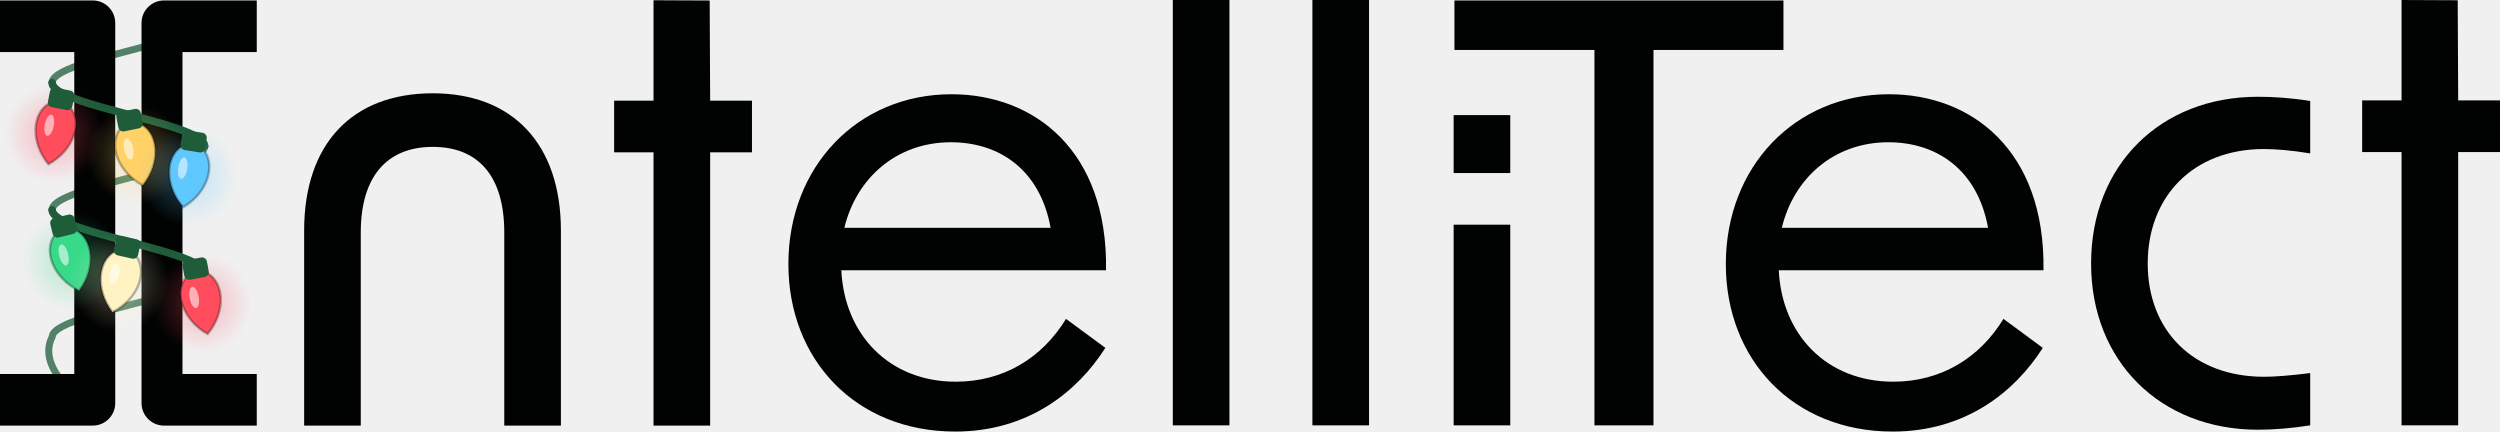
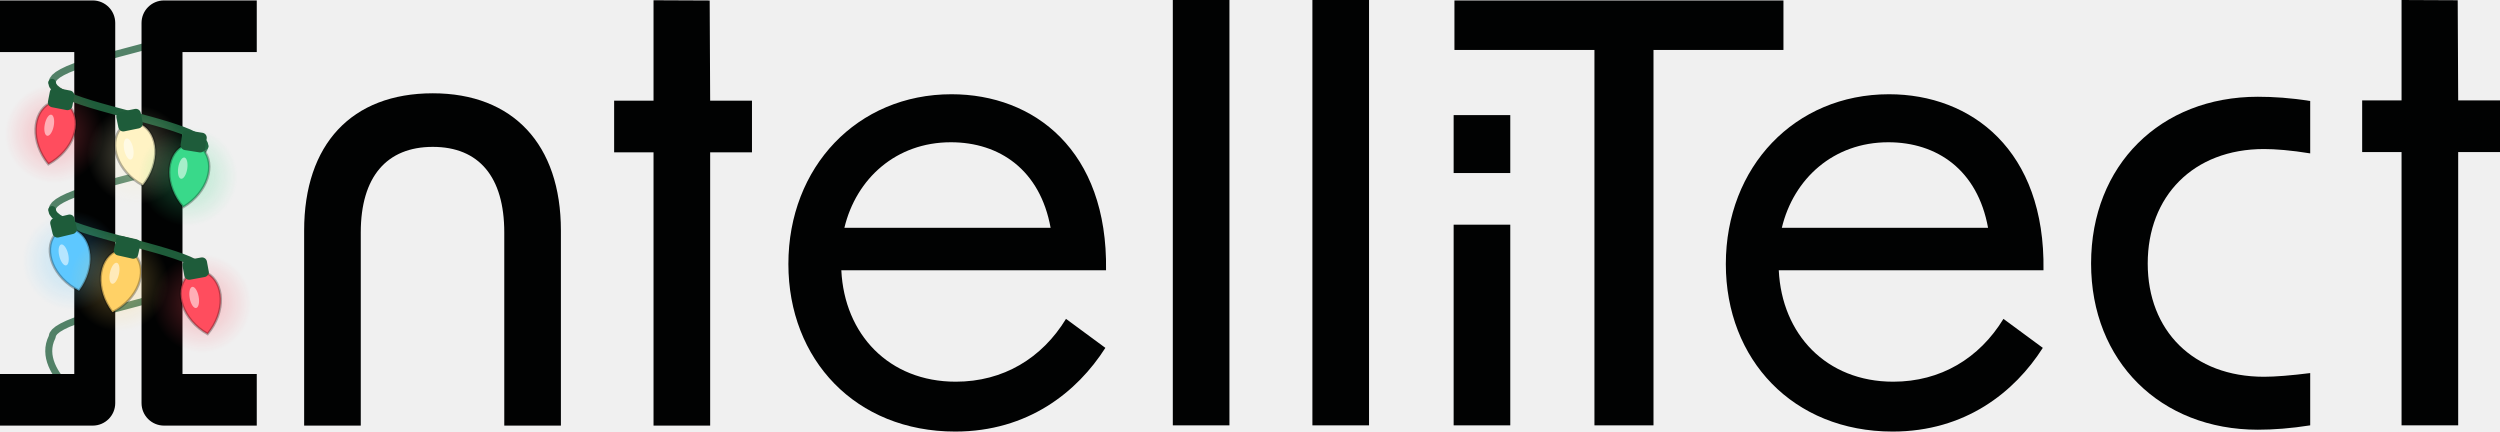
<svg xmlns="http://www.w3.org/2000/svg" width="786.23" height="135.72" viewBox="0 0 786.23 135.72" role="img" aria-label="IntelliTect, with Christmas lights">
  <defs>
-     <style>.xl-bulb{animation:xl-twinkle 2s ease-in-out infinite}.xl-glow{animation:xl-glow 2s ease-in-out infinite}@keyframes xl-twinkle{50%{opacity:.6}}@keyframes xl-glow{50%{opacity:.25}}@media (prefers-reduced-motion:reduce){.xl-bulb,.xl-glow{animation:none}}</style>
-     <radialGradient id="xl-glow-red">
-       <stop offset="0" stop-color="#ff4d5e" stop-opacity=".35" />
-       <stop offset="1" stop-color="#ff4d5e" stop-opacity="0" />
+     <style>.xl-bulb{animation:xl-twinkle 2s ease-in-out infinite}.xl-glow{animation:xl-glow 2s ease-in-out infinite}.xl-hue{animation:xl-hue 8s linear infinite}@keyframes xl-twinkle{50%{opacity:.6}}@keyframes xl-glow{50%{opacity:.25}}@keyframes xl-hue{0%,15%{fill:#ff4d5e}20%,35%{fill:#ffd166}40%,55%{fill:#5ec8ff}60%,75%{fill:#39d98a}80%,95%{fill:#fff3c4}100%{fill:#ff4d5e}}@media (prefers-reduced-motion:reduce){.xl-bulb,.xl-glow,.xl-hue{animation:none}}</style>
+     <radialGradient id="xl-fade-g">
+       <stop offset="0" stop-color="#fff" />
+       <stop offset="1" stop-color="#000" />
    </radialGradient>
-     <radialGradient id="xl-glow-gold">
-       <stop offset="0" stop-color="#ffd166" stop-opacity=".35" />
-       <stop offset="1" stop-color="#ffd166" stop-opacity="0" />
-     </radialGradient>
-     <radialGradient id="xl-glow-blue">
-       <stop offset="0" stop-color="#5ec8ff" stop-opacity=".35" />
-       <stop offset="1" stop-color="#5ec8ff" stop-opacity="0" />
-     </radialGradient>
-     <radialGradient id="xl-glow-green">
-       <stop offset="0" stop-color="#39d98a" stop-opacity=".35" />
-       <stop offset="1" stop-color="#39d98a" stop-opacity="0" />
-     </radialGradient>
-     <radialGradient id="xl-glow-white">
-       <stop offset="0" stop-color="#fff3c4" stop-opacity=".35" />
-       <stop offset="1" stop-color="#fff3c4" stop-opacity="0" />
-     </radialGradient>
+     <mask id="xl-fade" maskUnits="userSpaceOnUse" x="-12" y="-2" width="24" height="24">
+       <circle cy="10" r="12" fill="url(#xl-fade-g)" />
+     </mask>
  </defs>
  <g id="lights-back" fill="none" stroke="#1e5c3a" stroke-width="2.2" stroke-linecap="round" stroke-linejoin="round" opacity=".75">
    <path d="M64.38,6.00 L64.17,6.83 L63.56,7.67 L62.55,8.50 L61.16,9.33 L59.42,10.17 L57.35,11.00 L54.99,11.83 L52.38,12.67 L49.56,13.50 L46.59,14.33 L43.51,15.17 L40.38,16.00 L37.24,16.83 L34.16,17.67 L31.19,18.50 L28.38,19.33 L25.76,20.17 L23.40,21.00 L21.33,21.83 L19.59,22.67 L18.20,23.50 L17.19,24.33 L16.58,25.17 L16.38,26.00 M64.38,46.00 L64.17,46.83 L63.56,47.67 L62.55,48.50 L61.16,49.33 L59.42,50.17 L57.35,51.00 L54.99,51.83 L52.38,52.67 L49.56,53.50 L46.59,54.33 L43.51,55.17 L40.38,56.00 L37.24,56.83 L34.16,57.67 L31.19,58.50 L28.38,59.33 L25.76,60.17 L23.40,61.00 L21.33,61.83 L19.59,62.67 L18.20,63.50 L17.19,64.33 L16.58,65.17 L16.38,66.00 M64.38,86.00 L64.17,86.83 L63.56,87.67 L62.55,88.50 L61.16,89.33 L59.42,90.17 L57.35,91.00 L54.99,91.83 L52.37,92.67 L49.56,93.50 L46.59,94.33 L43.51,95.17 L40.38,96.00 L37.24,96.83 L34.16,97.67 L31.19,98.50 L28.38,99.33 L25.76,100.17 L23.40,101.00 L21.33,101.83 L19.59,102.67 L18.20,103.50 L17.19,104.33 L16.58,105.17 L16.38,106.00 M16.38,106.00 C13.38,112.00 17.38,118.00 21.38,122.00" />
  </g>
  <g id="intelli" fill="#010202">
    <path d="M0,.14h29.16c3.91,0,7.08,3.17,7.08,7.08v119.55c0,3.91-3.17,7.08-7.08,7.08H0v-16.24h23.36V16.37H0V.14Z" />
    <path d="M80.75,133.85h-29.16c-3.91,0-7.08-3.17-7.08-7.08V7.22c0-3.91,3.17-7.08,7.08-7.08h29.16v16.23h-23.36v101.24h23.36V133.85Z" />
    <path d="M136.11,29.34c25.19,0,40.29,16.04,40.29,43.17v61.34h-17.81v-60.76c0-17.45-7.96-26.9-22.48-26.9s-22.65,9.45-22.65,26.9v60.76h-17.81v-61.34C95.65,45.38,110.58,29.34,136.11,29.34Z" />
    <path d="M205.53,47.91h-12.39v-16.26h12.39V.08l17.66.08.15,31.49h13.15v16.26h-13.15v85.94h-17.81V47.91Z" />
    <path d="M247.94,83.05c0-30.56,21.69-53.41,51.3-53.41,25.95,0,49.18,17.61,48.6,55.36h-83.25c.96,20.11,14.92,35.04,36,35.04,14.92,0,27.11-7.38,34.66-19.76l12.38,9.12c-8.89,13.93-24.39,26.32-47.22,26.32C269.05,135.72,247.94,113.07,247.94,83.05ZM330.41,71.65c-3.3-18.22-16.07-26.91-31.37-26.91-17.23,0-29.79,11.43-33.49,26.91H330.41Z" />
    <path d="M368.84,0h17.81v133.77h-17.81V0Z" />
    <path d="M412.74,0h17.81v133.77h-17.81V0Z" />
    <path d="M457.16,36.2h17.81v18.22h-17.81V36.2ZM457.16,70.66h17.81v63.11h-17.81V70.66Z" />
  </g>
  <g id="lights">
    <path d="M16.38,26.00 L16.58,26.83 L17.19,27.67 L18.20,28.50 L19.59,29.33 L21.33,30.17 L23.40,31.00 L25.76,31.83 L28.38,32.67 L31.19,33.50 L34.16,34.33 L37.24,35.17 L40.38,36.00 L43.51,36.83 L46.59,37.67 L49.56,38.50 L52.38,39.33 L54.99,40.17 L57.35,41.00 L59.42,41.83 L61.16,42.67 L62.55,43.50 L63.56,44.33 L64.17,45.17 L64.38,46.00 M16.38,66.00 L16.58,66.83 L17.19,67.67 L18.20,68.50 L19.59,69.33 L21.33,70.17 L23.40,71.00 L25.76,71.83 L28.37,72.67 L31.19,73.50 L34.16,74.33 L37.24,75.17 L40.37,76.00 L43.51,76.83 L46.59,77.67 L49.56,78.50 L52.37,79.33 L54.99,80.17 L57.35,81.00 L59.42,81.83 L61.16,82.67 L62.55,83.50 L63.56,84.33 L64.17,85.17 L64.38,86.00" fill="none" stroke="#1e5c3a" stroke-width="2.4" stroke-linecap="round" stroke-linejoin="round" />
    <g transform="translate(19.56,29.32) rotate(11.0) scale(1.3)">
-       <circle class="xl-glow" cy="10" r="12" fill="url(#xl-glow-red)" style="animation-duration:1.85s;animation-delay:-2.58s" />
+       <g class="xl-glow" style="animation-duration:1.85s;animation-delay:-2.58s">
+         <circle class="xl-hue" cy="10" r="12" fill="#ff4d5e" fill-opacity=".35" mask="url(#xl-fade)" style="animation-delay:-0.00s" />
+       </g>
      <g class="xl-bulb" style="animation-duration:1.85s;animation-delay:-2.58s">
-         <path d="M-2.6,3 C-6.2,6 -5.4,13 0,17.5 C5.4,13 6.2,6 2.6,3 Z" fill="#ff4d5e" stroke="rgba(0,0,0,.28)" stroke-width=".6" />
+         <path class="xl-hue" d="M-2.6,3 C-6.2,6 -5.4,13 0,17.5 C5.4,13 6.2,6 2.6,3 Z" fill="#ff4d5e" style="animation-delay:-0.00s" stroke="rgba(0,0,0,.28)" stroke-width=".6" />
        <ellipse cx="-1.6" cy="8.2" rx="1.1" ry="2.6" fill="#fff" opacity=".55" />
      </g>
      <rect x="-3" y="-1" width="6" height="4.8" rx="1.2" fill="#1e5c3a" />
    </g>
    <g transform="translate(40.38,36.00) rotate(-11.5) scale(1.3)">
-       <circle class="xl-glow" cy="10" r="12" fill="url(#xl-glow-gold)" style="animation-duration:1.86s;animation-delay:-0.01s" />
+       <g class="xl-glow" style="animation-duration:1.86s;animation-delay:-0.01s">
+         <circle class="xl-hue" cy="10" r="12" fill="#fff3c4" fill-opacity=".35" mask="url(#xl-fade)" style="animation-delay:-6.40s" />
+       </g>
      <g class="xl-bulb" style="animation-duration:1.86s;animation-delay:-0.01s">
-         <path d="M-2.6,3 C-6.2,6 -5.4,13 0,17.5 C5.4,13 6.2,6 2.6,3 Z" fill="#ffd166" stroke="rgba(0,0,0,.28)" stroke-width=".6" />
+         <path class="xl-hue" d="M-2.6,3 C-6.2,6 -5.4,13 0,17.5 C5.4,13 6.2,6 2.6,3 Z" fill="#fff3c4" style="animation-delay:-6.40s" stroke="rgba(0,0,0,.28)" stroke-width=".6" />
        <ellipse cx="-1.6" cy="8.2" rx="1.1" ry="2.6" fill="#fff" opacity=".55" />
      </g>
      <rect x="-3" y="-1" width="6" height="4.8" rx="1.2" fill="#1e5c3a" />
    </g>
    <g transform="translate(61.19,42.68) rotate(9.0) scale(1.3)">
-       <circle class="xl-glow" cy="10" r="12" fill="url(#xl-glow-blue)" style="animation-duration:1.85s;animation-delay:-1.12s" />
+       <g class="xl-glow" style="animation-duration:1.85s;animation-delay:-1.12s">
+         <circle class="xl-hue" cy="10" r="12" fill="#39d98a" fill-opacity=".35" mask="url(#xl-fade)" style="animation-delay:-4.80s" />
+       </g>
      <g class="xl-bulb" style="animation-duration:1.85s;animation-delay:-1.12s">
-         <path d="M-2.6,3 C-6.2,6 -5.4,13 0,17.5 C5.4,13 6.2,6 2.6,3 Z" fill="#5ec8ff" stroke="rgba(0,0,0,.28)" stroke-width=".6" />
+         <path class="xl-hue" d="M-2.6,3 C-6.2,6 -5.4,13 0,17.5 C5.4,13 6.2,6 2.6,3 Z" fill="#39d98a" style="animation-delay:-4.80s" stroke="rgba(0,0,0,.28)" stroke-width=".6" />
        <ellipse cx="-1.6" cy="8.2" rx="1.1" ry="2.6" fill="#fff" opacity=".55" />
      </g>
      <rect x="-3" y="-1" width="6" height="4.8" rx="1.2" fill="#1e5c3a" />
    </g>
    <g transform="translate(19.56,69.32) rotate(-13.5) scale(1.3)">
-       <circle class="xl-glow" cy="10" r="12" fill="url(#xl-glow-green)" style="animation-duration:2.29s;animation-delay:-1.16s" />
+       <g class="xl-glow" style="animation-duration:2.29s;animation-delay:-1.16s">
+         <circle class="xl-hue" cy="10" r="12" fill="#5ec8ff" fill-opacity=".35" mask="url(#xl-fade)" style="animation-delay:-3.20s" />
+       </g>
      <g class="xl-bulb" style="animation-duration:2.29s;animation-delay:-1.16s">
-         <path d="M-2.6,3 C-6.2,6 -5.4,13 0,17.5 C5.4,13 6.2,6 2.6,3 Z" fill="#39d98a" stroke="rgba(0,0,0,.28)" stroke-width=".6" />
+         <path class="xl-hue" d="M-2.6,3 C-6.2,6 -5.4,13 0,17.5 C5.4,13 6.2,6 2.6,3 Z" fill="#5ec8ff" style="animation-delay:-3.20s" stroke="rgba(0,0,0,.28)" stroke-width=".6" />
        <ellipse cx="-1.6" cy="8.2" rx="1.1" ry="2.6" fill="#fff" opacity=".55" />
      </g>
      <rect x="-3" y="-1" width="6" height="4.8" rx="1.2" fill="#1e5c3a" />
    </g>
    <g transform="translate(40.37,76.00) rotate(12.7) scale(1.3)">
-       <circle class="xl-glow" cy="10" r="12" fill="url(#xl-glow-white)" style="animation-duration:1.49s;animation-delay:-2.47s" />
+       <g class="xl-glow" style="animation-duration:1.49s;animation-delay:-2.47s">
+         <circle class="xl-hue" cy="10" r="12" fill="#ffd166" fill-opacity=".35" mask="url(#xl-fade)" style="animation-delay:-1.60s" />
+       </g>
      <g class="xl-bulb" style="animation-duration:1.49s;animation-delay:-2.47s">
-         <path d="M-2.6,3 C-6.2,6 -5.4,13 0,17.5 C5.4,13 6.2,6 2.6,3 Z" fill="#fff3c4" stroke="rgba(0,0,0,.28)" stroke-width=".6" />
+         <path class="xl-hue" d="M-2.6,3 C-6.2,6 -5.4,13 0,17.5 C5.4,13 6.2,6 2.6,3 Z" fill="#ffd166" style="animation-delay:-1.60s" stroke="rgba(0,0,0,.28)" stroke-width=".6" />
        <ellipse cx="-1.6" cy="8.2" rx="1.1" ry="2.6" fill="#fff" opacity=".55" />
      </g>
      <rect x="-3" y="-1" width="6" height="4.8" rx="1.2" fill="#1e5c3a" />
    </g>
    <g transform="translate(61.19,82.68) rotate(-10.4) scale(1.3)">
-       <circle class="xl-glow" cy="10" r="12" fill="url(#xl-glow-red)" style="animation-duration:2.38s;animation-delay:-2.23s" />
+       <g class="xl-glow" style="animation-duration:2.38s;animation-delay:-2.23s">
+         <circle class="xl-hue" cy="10" r="12" fill="#ff4d5e" fill-opacity=".35" mask="url(#xl-fade)" style="animation-delay:-0.00s" />
+       </g>
      <g class="xl-bulb" style="animation-duration:2.38s;animation-delay:-2.23s">
-         <path d="M-2.6,3 C-6.2,6 -5.4,13 0,17.5 C5.4,13 6.2,6 2.6,3 Z" fill="#ff4d5e" stroke="rgba(0,0,0,.28)" stroke-width=".6" />
+         <path class="xl-hue" d="M-2.6,3 C-6.2,6 -5.4,13 0,17.5 C5.4,13 6.2,6 2.6,3 Z" fill="#ff4d5e" style="animation-delay:-0.00s" stroke="rgba(0,0,0,.28)" stroke-width=".6" />
        <ellipse cx="-1.6" cy="8.2" rx="1.1" ry="2.6" fill="#fff" opacity=".55" />
      </g>
      <rect x="-3" y="-1" width="6" height="4.8" rx="1.2" fill="#1e5c3a" />
    </g>
  </g>
  <g id="tect" fill="#010202">
    <path d="M755.27,47.83h-12.39v-16.26h12.39V0l17.66.08.15,31.49h13.15v16.26h-13.15v85.94h-17.81V47.83Z" />
    <path d="M542.76,83.05c0-30.56,21.69-53.41,51.31-53.41,25.94,0,49.17,17.61,48.59,55.36h-83.25c.96,20.11,14.92,35.04,36,35.04,14.92,0,27.11-7.38,34.66-19.76l12.38,9.12c-8.89,13.93-24.39,26.32-47.22,26.32C563.87,135.72,542.76,113.07,542.76,83.05ZM625.23,71.65c-3.3-18.22-16.07-26.91-31.37-26.91-17.22,0-29.79,11.43-33.49,26.91H625.23Z" />
    <path d="M657.63,82.87c0-30.96,21.84-52.44,52.44-52.44,4.84,0,10.44.35,16.47,1.34v16.47c-6.03-.99-11.04-1.37-14.52-1.37-22.29,0-36.58,14.9-36.58,36s14.29,35.62,36.58,35.62c3.47,0,8.49-.4,14.52-1.16v16.44c-6.03.96-11.63,1.37-16.47,1.37C679.47,135.14,657.63,113.65,657.63,82.87Z" />
    <path d="M501.44,15.71h-44.03V.15h103.47v15.56h-40.87v118.06h-18.57V15.71H501.44Z" />
  </g>
</svg>
